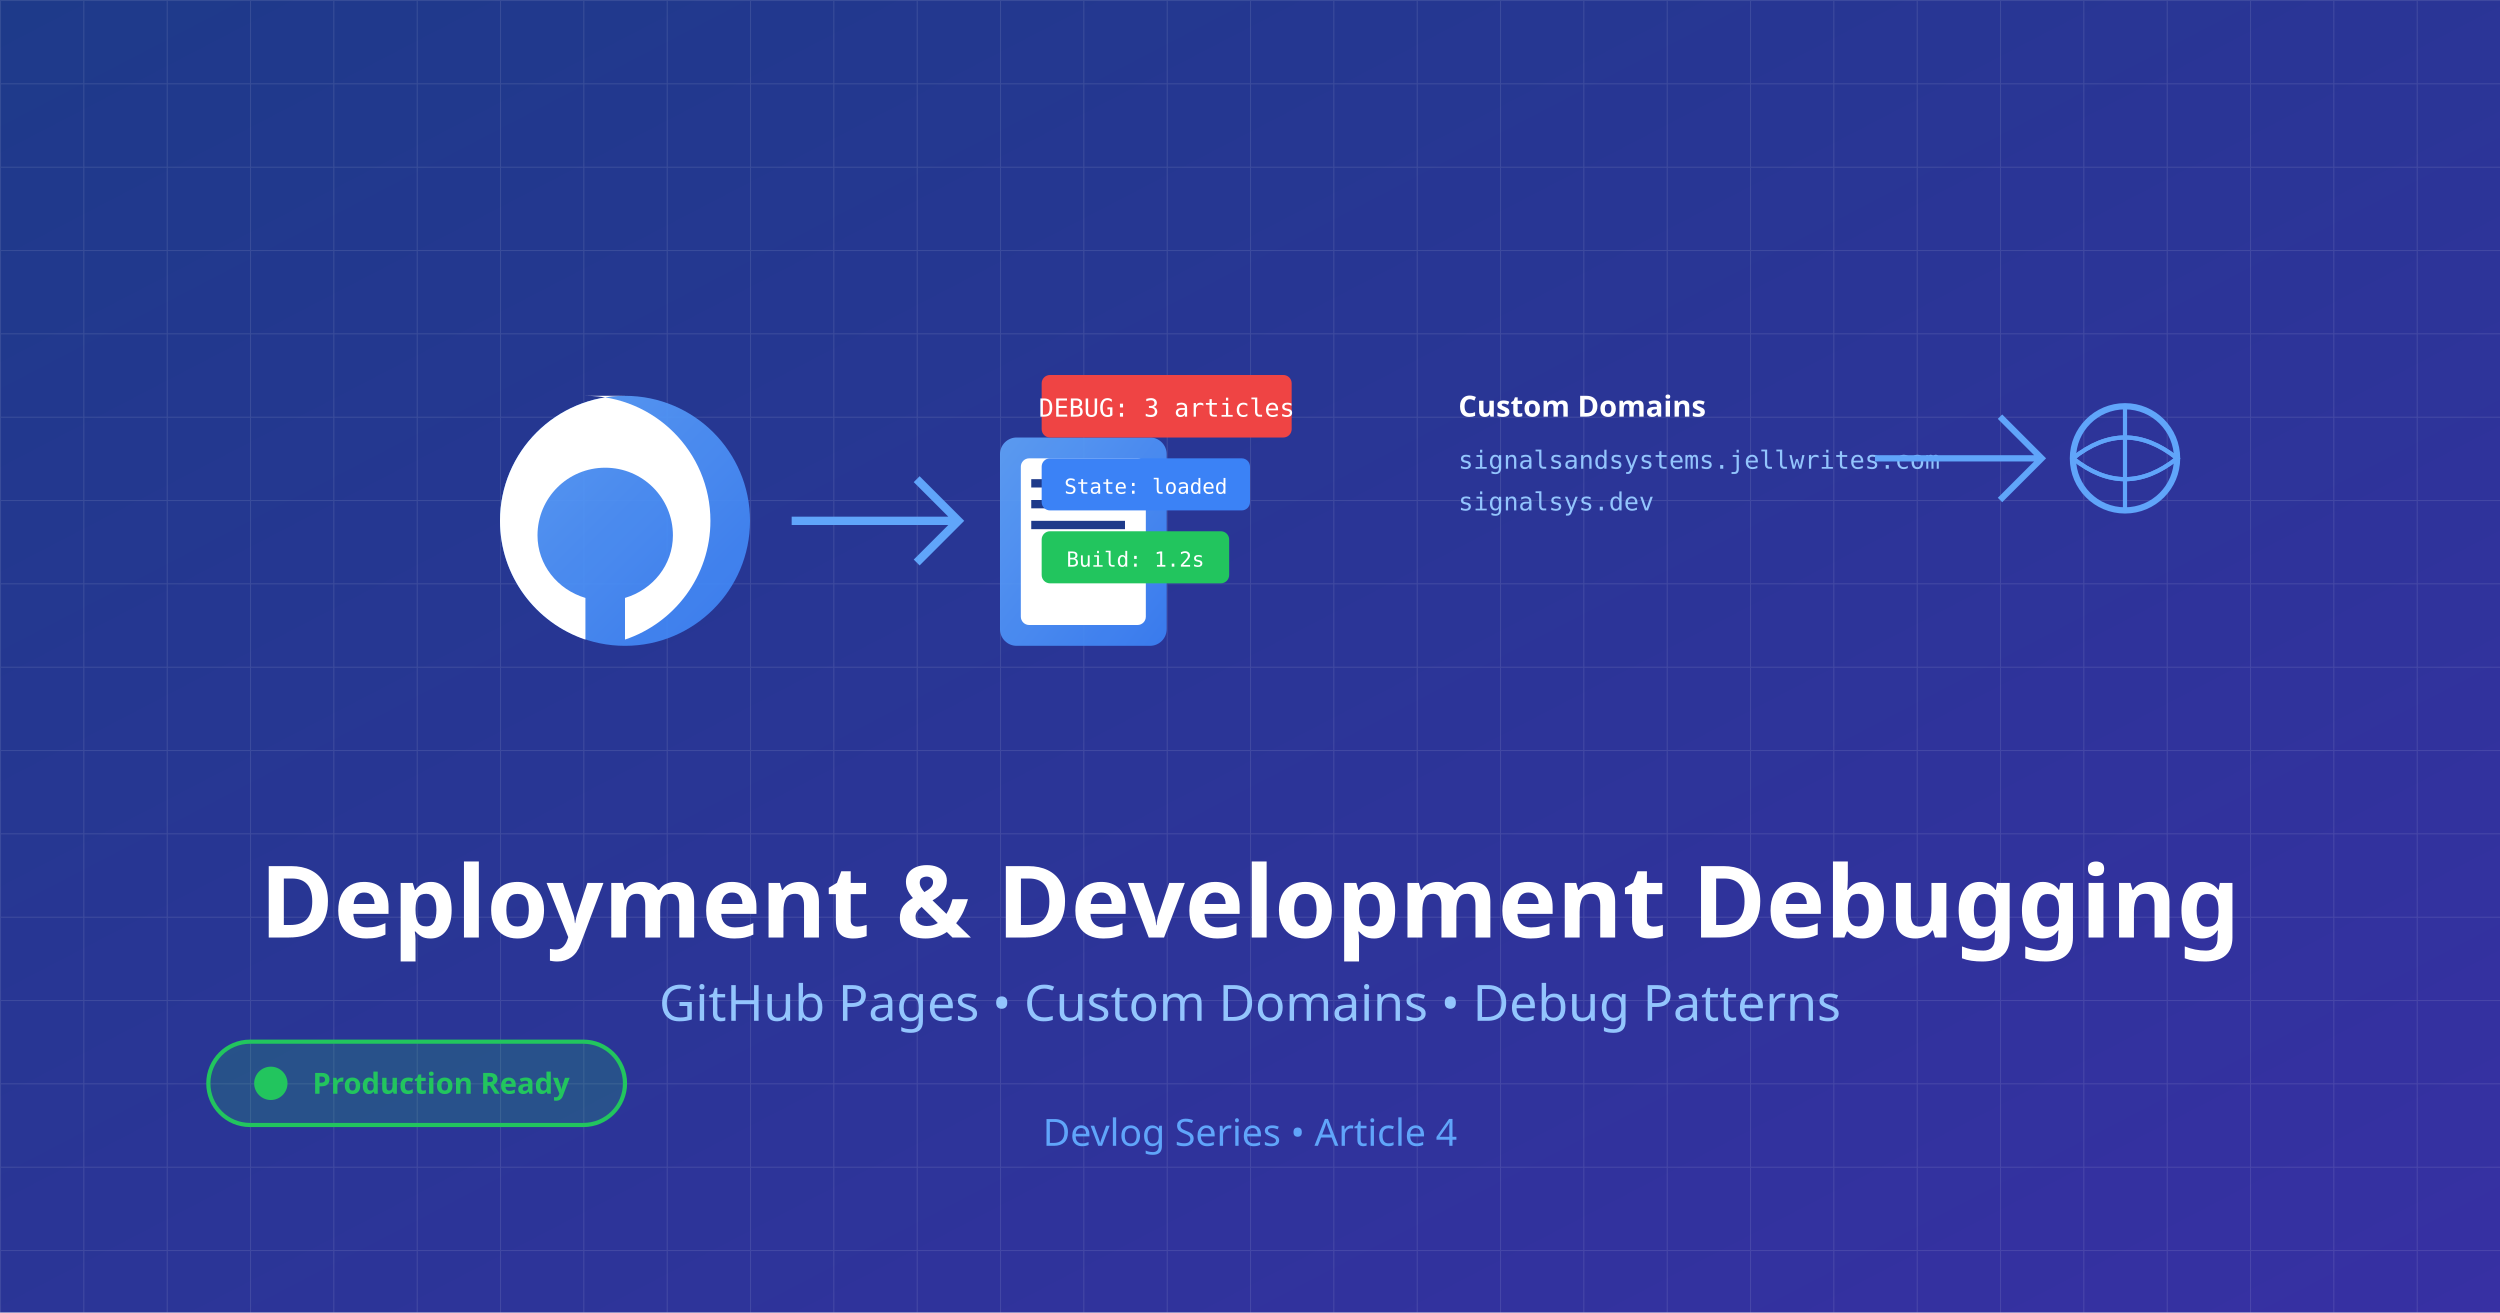
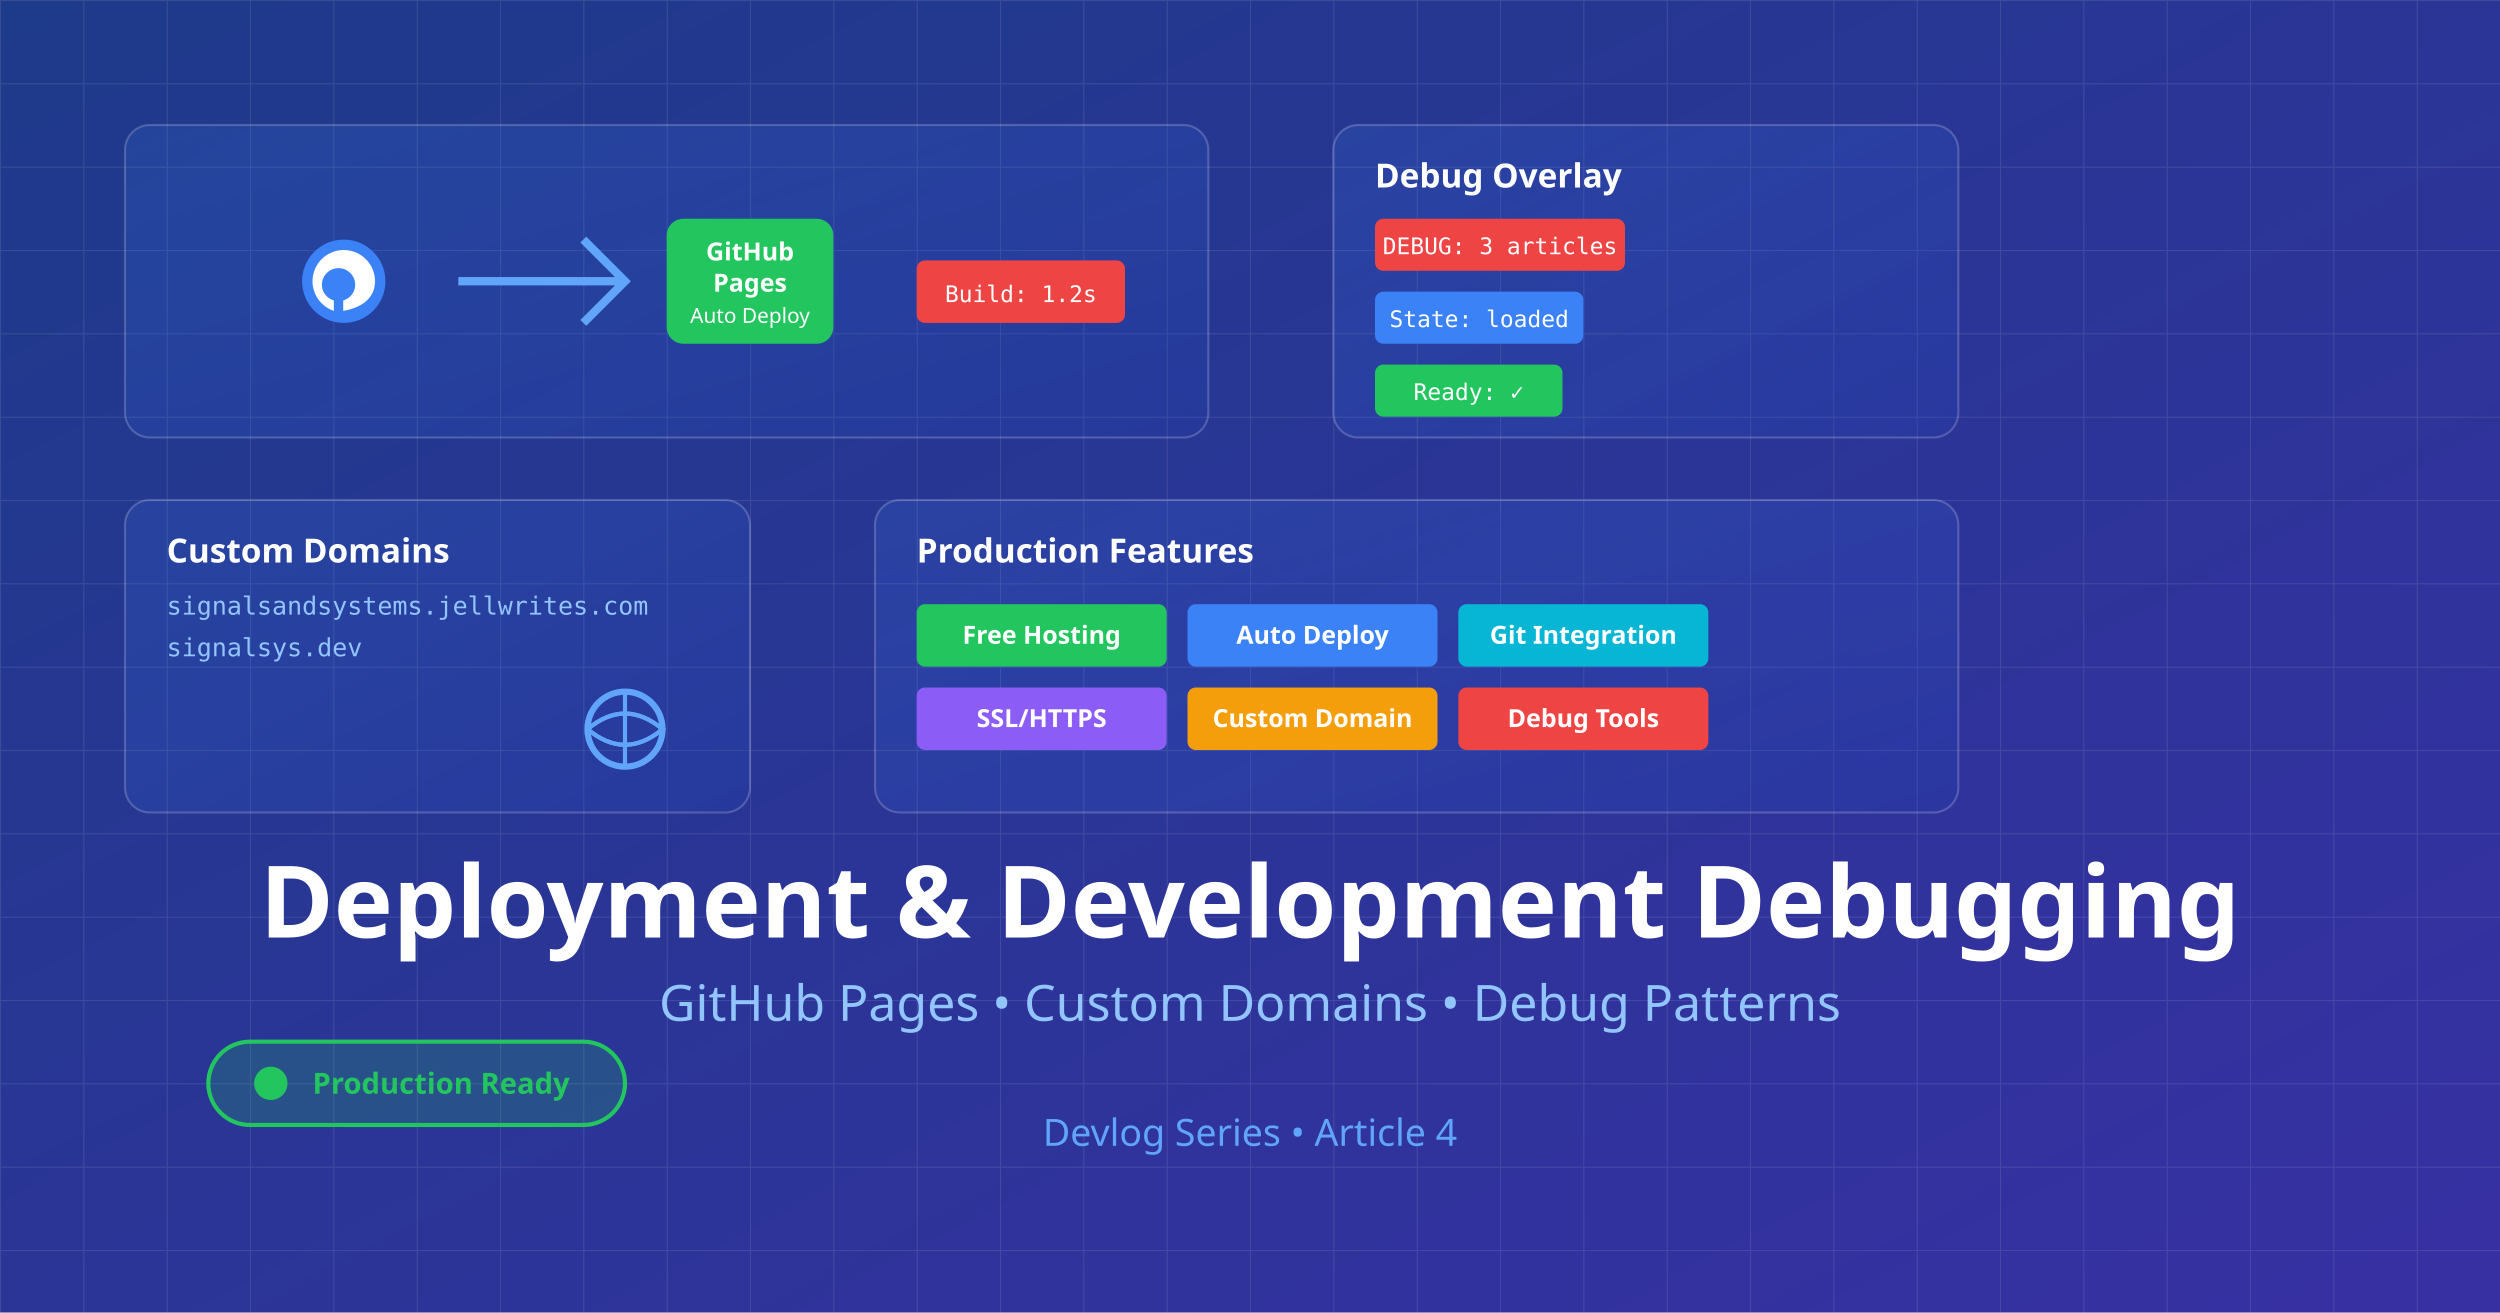
<svg xmlns="http://www.w3.org/2000/svg" width="1200" height="630" viewBox="0 0 1200 630">
  <defs>
    <linearGradient id="bgGradient" x1="0%" y1="0%" x2="100%" y2="100%">
      <stop offset="0%" style="stop-color:#1e3a8a;stop-opacity:1" />
      <stop offset="100%" style="stop-color:#3730a3;stop-opacity:1" />
    </linearGradient>
-     <linearGradient id="iconGradient" x1="0%" y1="0%" x2="100%" y2="100%">
-       <stop offset="0%" style="stop-color:#60a5fa;stop-opacity:1" />
-       <stop offset="100%" style="stop-color:#3b82f6;stop-opacity:1" />
+     <linearGradient id="quadrantBg" x1="0%" y1="0%" x2="100%" y2="100%">
+       <stop offset="0%" style="stop-color:#3b82f6;stop-opacity:0.15" />
+       <stop offset="100%" style="stop-color:#1e40af;stop-opacity:0.25" />
    </linearGradient>
  </defs>
  <rect width="1200" height="630" fill="url(#bgGradient)" />
  <defs>
    <pattern id="grid" width="40" height="40" patternUnits="userSpaceOnUse">
      <path d="M 40 0 L 0 0 0 40" fill="none" stroke="rgba(255,255,255,0.1)" stroke-width="1" />
    </pattern>
  </defs>
  <rect width="1200" height="630" fill="url(#grid)" />
-   <g transform="translate(200, 150)">
-     <circle cx="100" cy="100" r="60" fill="url(#iconGradient)" opacity="0.9" />
-     <path d="M100 40c-33.137 0-60 26.863-60 60 0 26.5 17.2 49 41 57v-20c-13.5-4-23-16-23-30 0-18 14.5-32.5 32.5-32.5S123 89 123 107c0 14-9.5 26-23 30v20c23.8-8 41-30.5 41-57 0-33.137-26.863-60-60-60z" fill="white" />
-     <path d="M180 100 L260 100 M240 80 L260 100 L240 120" stroke="#60a5fa" stroke-width="4" fill="none" />
-     <g transform="translate(280, 60)">
-       <rect x="0" y="0" width="80" height="100" rx="8" fill="url(#iconGradient)" opacity="0.9" />
-       <rect x="10" y="10" width="60" height="80" rx="4" fill="white" />
-       <rect x="15" y="20" width="50" height="4" fill="#1e3a8a" />
-       <rect x="15" y="30" width="35" height="4" fill="#1e3a8a" />
-       <rect x="15" y="40" width="45" height="4" fill="#1e3a8a" />
+   <g transform="translate(60, 60)">
+     <rect x="0" y="0" width="520" height="150" rx="12" fill="url(#quadrantBg)" stroke="rgba(255,255,255,0.2)" stroke-width="1" />
+     <g transform="translate(80, 50)">
+       <circle cx="25" cy="25" r="20" fill="#3b82f6" />
+       <path d="M25 10c-8.284 0-15 6.716-15 15 0 6.627 4.298 12.247 10.25 14.24v-5.01c-3.375-1.003-5.75-4.007-5.75-7.515 0-4.418 3.582-8 8-8s8 3.582 8 8c0 3.508-2.375 6.512-5.75 7.515v5.01C35.702 37.247 40 31.627 40 25c0-8.284-6.716-15-15-15z" fill="white" />
+     </g>
+     <path d="M160 75 L240 75 M220 55 L240 75 L220 95" stroke="#60a5fa" stroke-width="4" fill="none" />
+     <g transform="translate(260, 45)">
+       <rect x="0" y="0" width="80" height="60" rx="8" fill="#22c55e" />
+       <text x="40" y="20" text-anchor="middle" fill="white" font-family="sans-serif" font-size="12" font-weight="bold">GitHub</text>
+       <text x="40" y="35" text-anchor="middle" fill="white" font-family="sans-serif" font-size="12" font-weight="bold">Pages</text>
+       <text x="40" y="50" text-anchor="middle" fill="white" font-family="sans-serif" font-size="10">Auto Deploy</text>
+     </g>
+     <g transform="translate(380, 65)">
+       <rect x="0" y="0" width="100" height="30" rx="4" fill="#ef4444" />
+       <text x="50" y="20" text-anchor="middle" fill="white" font-family="monospace" font-size="11">Build: 1.2s</text>
    </g>
  </g>
-   <g transform="translate(500, 180)">
-     <rect x="0" y="0" width="120" height="30" rx="4" fill="#ef4444" />
-     <text x="60" y="20" text-anchor="middle" fill="white" font-family="monospace" font-size="12">DEBUG: 3 articles</text>
-     <rect x="0" y="40" width="100" height="25" rx="4" fill="#3b82f6" />
-     <text x="50" y="57" text-anchor="middle" fill="white" font-family="monospace" font-size="10">State: loaded</text>
-     <rect x="0" y="75" width="90" height="25" rx="4" fill="#22c55e" />
-     <text x="45" y="92" text-anchor="middle" fill="white" font-family="monospace" font-size="10">Build: 1.2s</text>
+   <g transform="translate(640, 60)">
+     <rect x="0" y="0" width="300" height="150" rx="12" fill="url(#quadrantBg)" stroke="rgba(255,255,255,0.2)" stroke-width="1" />
+     <text x="20" y="30" fill="white" font-family="sans-serif" font-size="16" font-weight="bold">Debug Overlay</text>
+     <rect x="20" y="45" width="120" height="25" rx="4" fill="#ef4444" />
+     <text x="80" y="62" text-anchor="middle" fill="white" font-family="monospace" font-size="11">DEBUG: 3 articles</text>
+     <rect x="20" y="80" width="100" height="25" rx="4" fill="#3b82f6" />
+     <text x="70" y="97" text-anchor="middle" fill="white" font-family="monospace" font-size="11">State: loaded</text>
+     <rect x="20" y="115" width="90" height="25" rx="4" fill="#22c55e" />
+     <text x="65" y="132" text-anchor="middle" fill="white" font-family="monospace" font-size="11">Ready: ✓</text>
  </g>
-   <g transform="translate(700, 200)">
-     <text x="0" y="0" fill="white" font-family="sans-serif" font-size="14" font-weight="bold">Custom Domains</text>
-     <text x="0" y="25" fill="#93c5fd" font-family="monospace" font-size="12">signalsandsystems.jellwrites.com</text>
-     <text x="0" y="45" fill="#93c5fd" font-family="monospace" font-size="12">signalsys.dev</text>
-     <path d="M200 20 L280 20 M260 0 L280 20 L260 40" stroke="#60a5fa" stroke-width="3" fill="none" />
-     <circle cx="320" cy="20" r="25" fill="none" stroke="#60a5fa" stroke-width="3" />
-     <path d="M295 20 Q320 0 345 20 Q320 40 295 20" fill="none" stroke="#60a5fa" stroke-width="2" />
-     <path d="M295 20 Q320 40 345 20 Q320 0 295 20" fill="none" stroke="#60a5fa" stroke-width="2" />
-     <line x1="320" y1="-5" x2="320" y2="45" stroke="#60a5fa" stroke-width="2" />
+   <g transform="translate(60, 240)">
+     <rect x="0" y="0" width="300" height="150" rx="12" fill="url(#quadrantBg)" stroke="rgba(255,255,255,0.2)" stroke-width="1" />
+     <text x="20" y="30" fill="white" font-family="sans-serif" font-size="16" font-weight="bold">Custom Domains</text>
+     <text x="20" y="55" fill="#93c5fd" font-family="monospace" font-size="12">signalsandsystems.jellwrites.com</text>
+     <text x="20" y="75" fill="#93c5fd" font-family="monospace" font-size="12">signalsys.dev</text>
+     <g transform="translate(220, 90)">
+       <circle cx="20" cy="20" r="18" fill="none" stroke="#60a5fa" stroke-width="3" />
+       <path d="M2 20 Q20 5 38 20 Q20 35 2 20" fill="none" stroke="#60a5fa" stroke-width="2" />
+       <path d="M2 20 Q20 35 38 20 Q20 5 2 20" fill="none" stroke="#60a5fa" stroke-width="2" />
+       <line x1="20" y1="2" x2="20" y2="38" stroke="#60a5fa" stroke-width="2" />
+     </g>
+   </g>
+   <g transform="translate(420, 240)">
+     <rect x="0" y="0" width="520" height="150" rx="12" fill="url(#quadrantBg)" stroke="rgba(255,255,255,0.2)" stroke-width="1" />
+     <text x="20" y="30" fill="white" font-family="sans-serif" font-size="16" font-weight="bold">Production Features</text>
+     <g transform="translate(20, 50)">
+       <rect x="0" y="0" width="120" height="30" rx="4" fill="#22c55e" />
+       <text x="60" y="19" text-anchor="middle" fill="white" font-family="sans-serif" font-size="12" font-weight="bold">Free Hosting</text>
+       <rect x="130" y="0" width="120" height="30" rx="4" fill="#3b82f6" />
+       <text x="190" y="19" text-anchor="middle" fill="white" font-family="sans-serif" font-size="12" font-weight="bold">Auto Deploy</text>
+       <rect x="0" y="40" width="120" height="30" rx="4" fill="#8b5cf6" />
+       <text x="60" y="59" text-anchor="middle" fill="white" font-family="sans-serif" font-size="12" font-weight="bold">SSL/HTTPS</text>
+       <rect x="130" y="40" width="120" height="30" rx="4" fill="#f59e0b" />
+       <text x="190" y="59" text-anchor="middle" fill="white" font-family="sans-serif" font-size="12" font-weight="bold">Custom Domain</text>
+       <rect x="260" y="0" width="120" height="30" rx="4" fill="#06b6d4" />
+       <text x="320" y="19" text-anchor="middle" fill="white" font-family="sans-serif" font-size="12" font-weight="bold">Git Integration</text>
+       <rect x="260" y="40" width="120" height="30" rx="4" fill="#ef4444" />
+       <text x="320" y="59" text-anchor="middle" fill="white" font-family="sans-serif" font-size="12" font-weight="bold">Debug Tools</text>
+     </g>
  </g>
  <text x="600" y="450" text-anchor="middle" fill="white" font-family="sans-serif" font-size="48" font-weight="bold">
    Deployment &amp; Development Debugging
  </text>
  <text x="600" y="490" text-anchor="middle" fill="#93c5fd" font-family="sans-serif" font-size="24">
    GitHub Pages • Custom Domains • Debug Patterns
  </text>
  <text x="600" y="550" text-anchor="middle" fill="#60a5fa" font-family="sans-serif" font-size="18">
    Devlog Series • Article 4
  </text>
  <g transform="translate(100, 500)">
    <rect x="0" y="0" width="200" height="40" rx="20" fill="rgba(34, 197, 94, 0.2)" stroke="#22c55e" stroke-width="2" />
    <circle cx="30" cy="20" r="8" fill="#22c55e" />
    <text x="50" y="25" fill="#22c55e" font-family="sans-serif" font-size="14" font-weight="bold">Production Ready</text>
  </g>
</svg>
